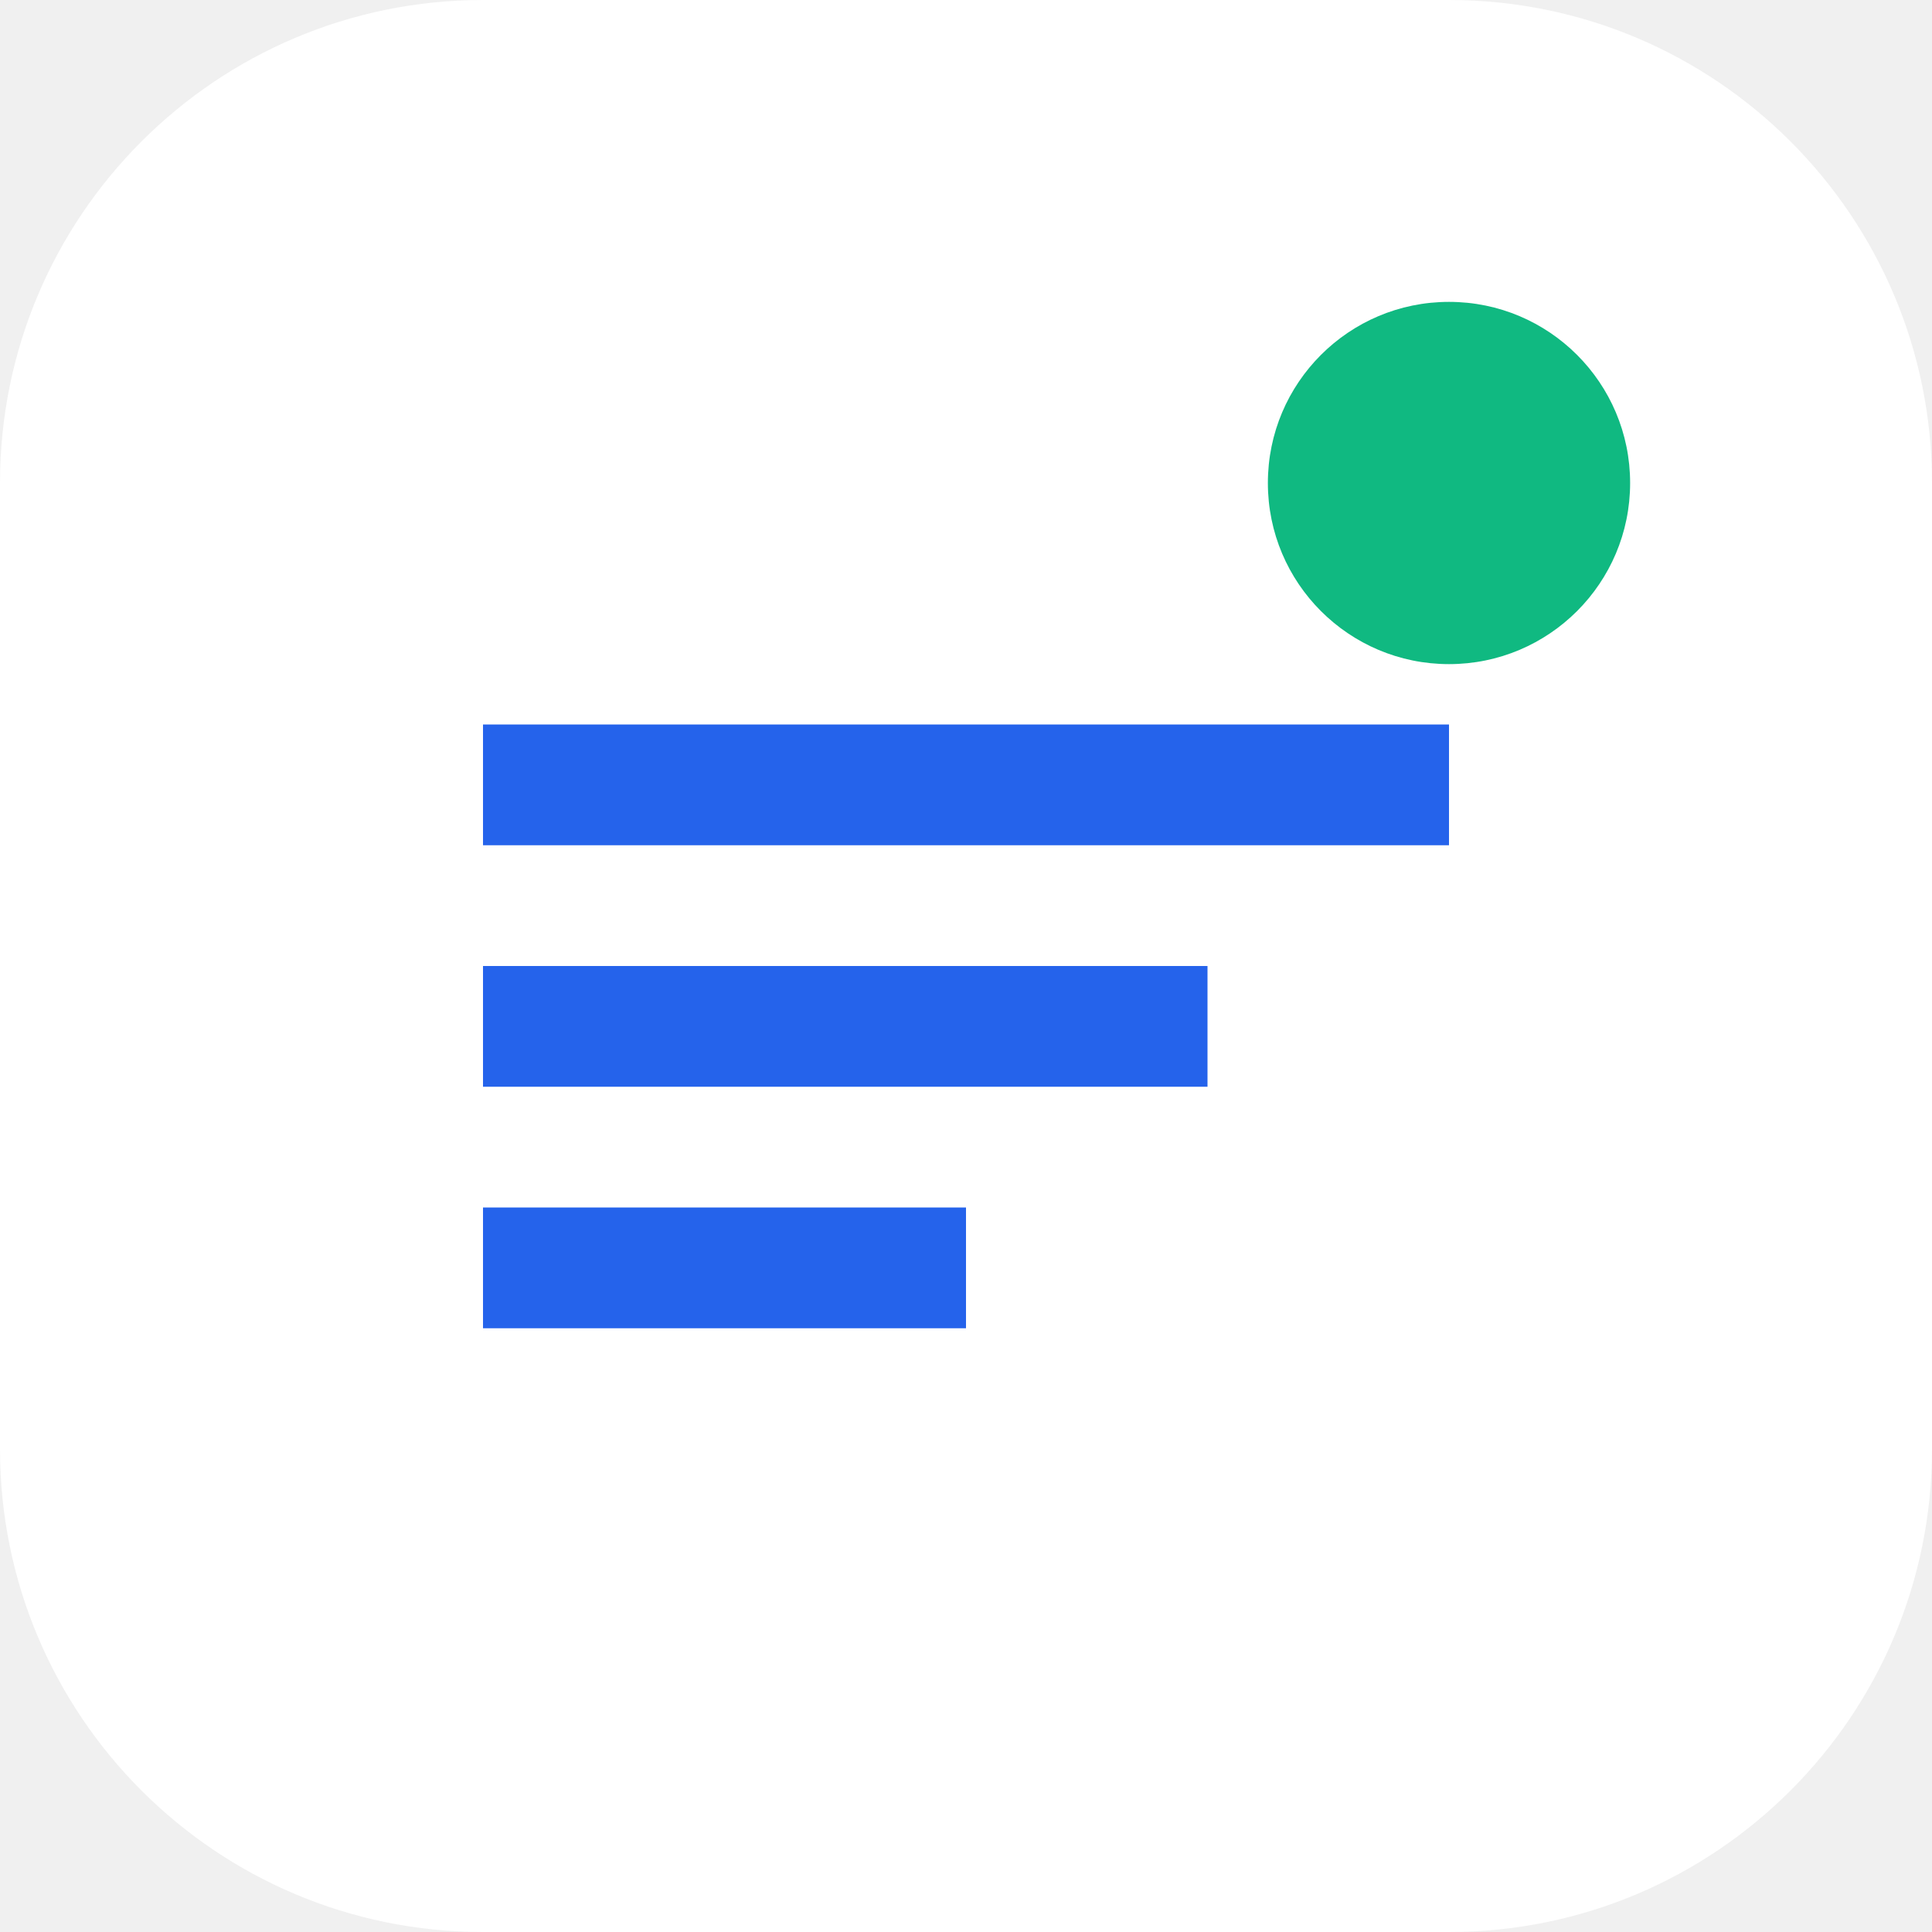
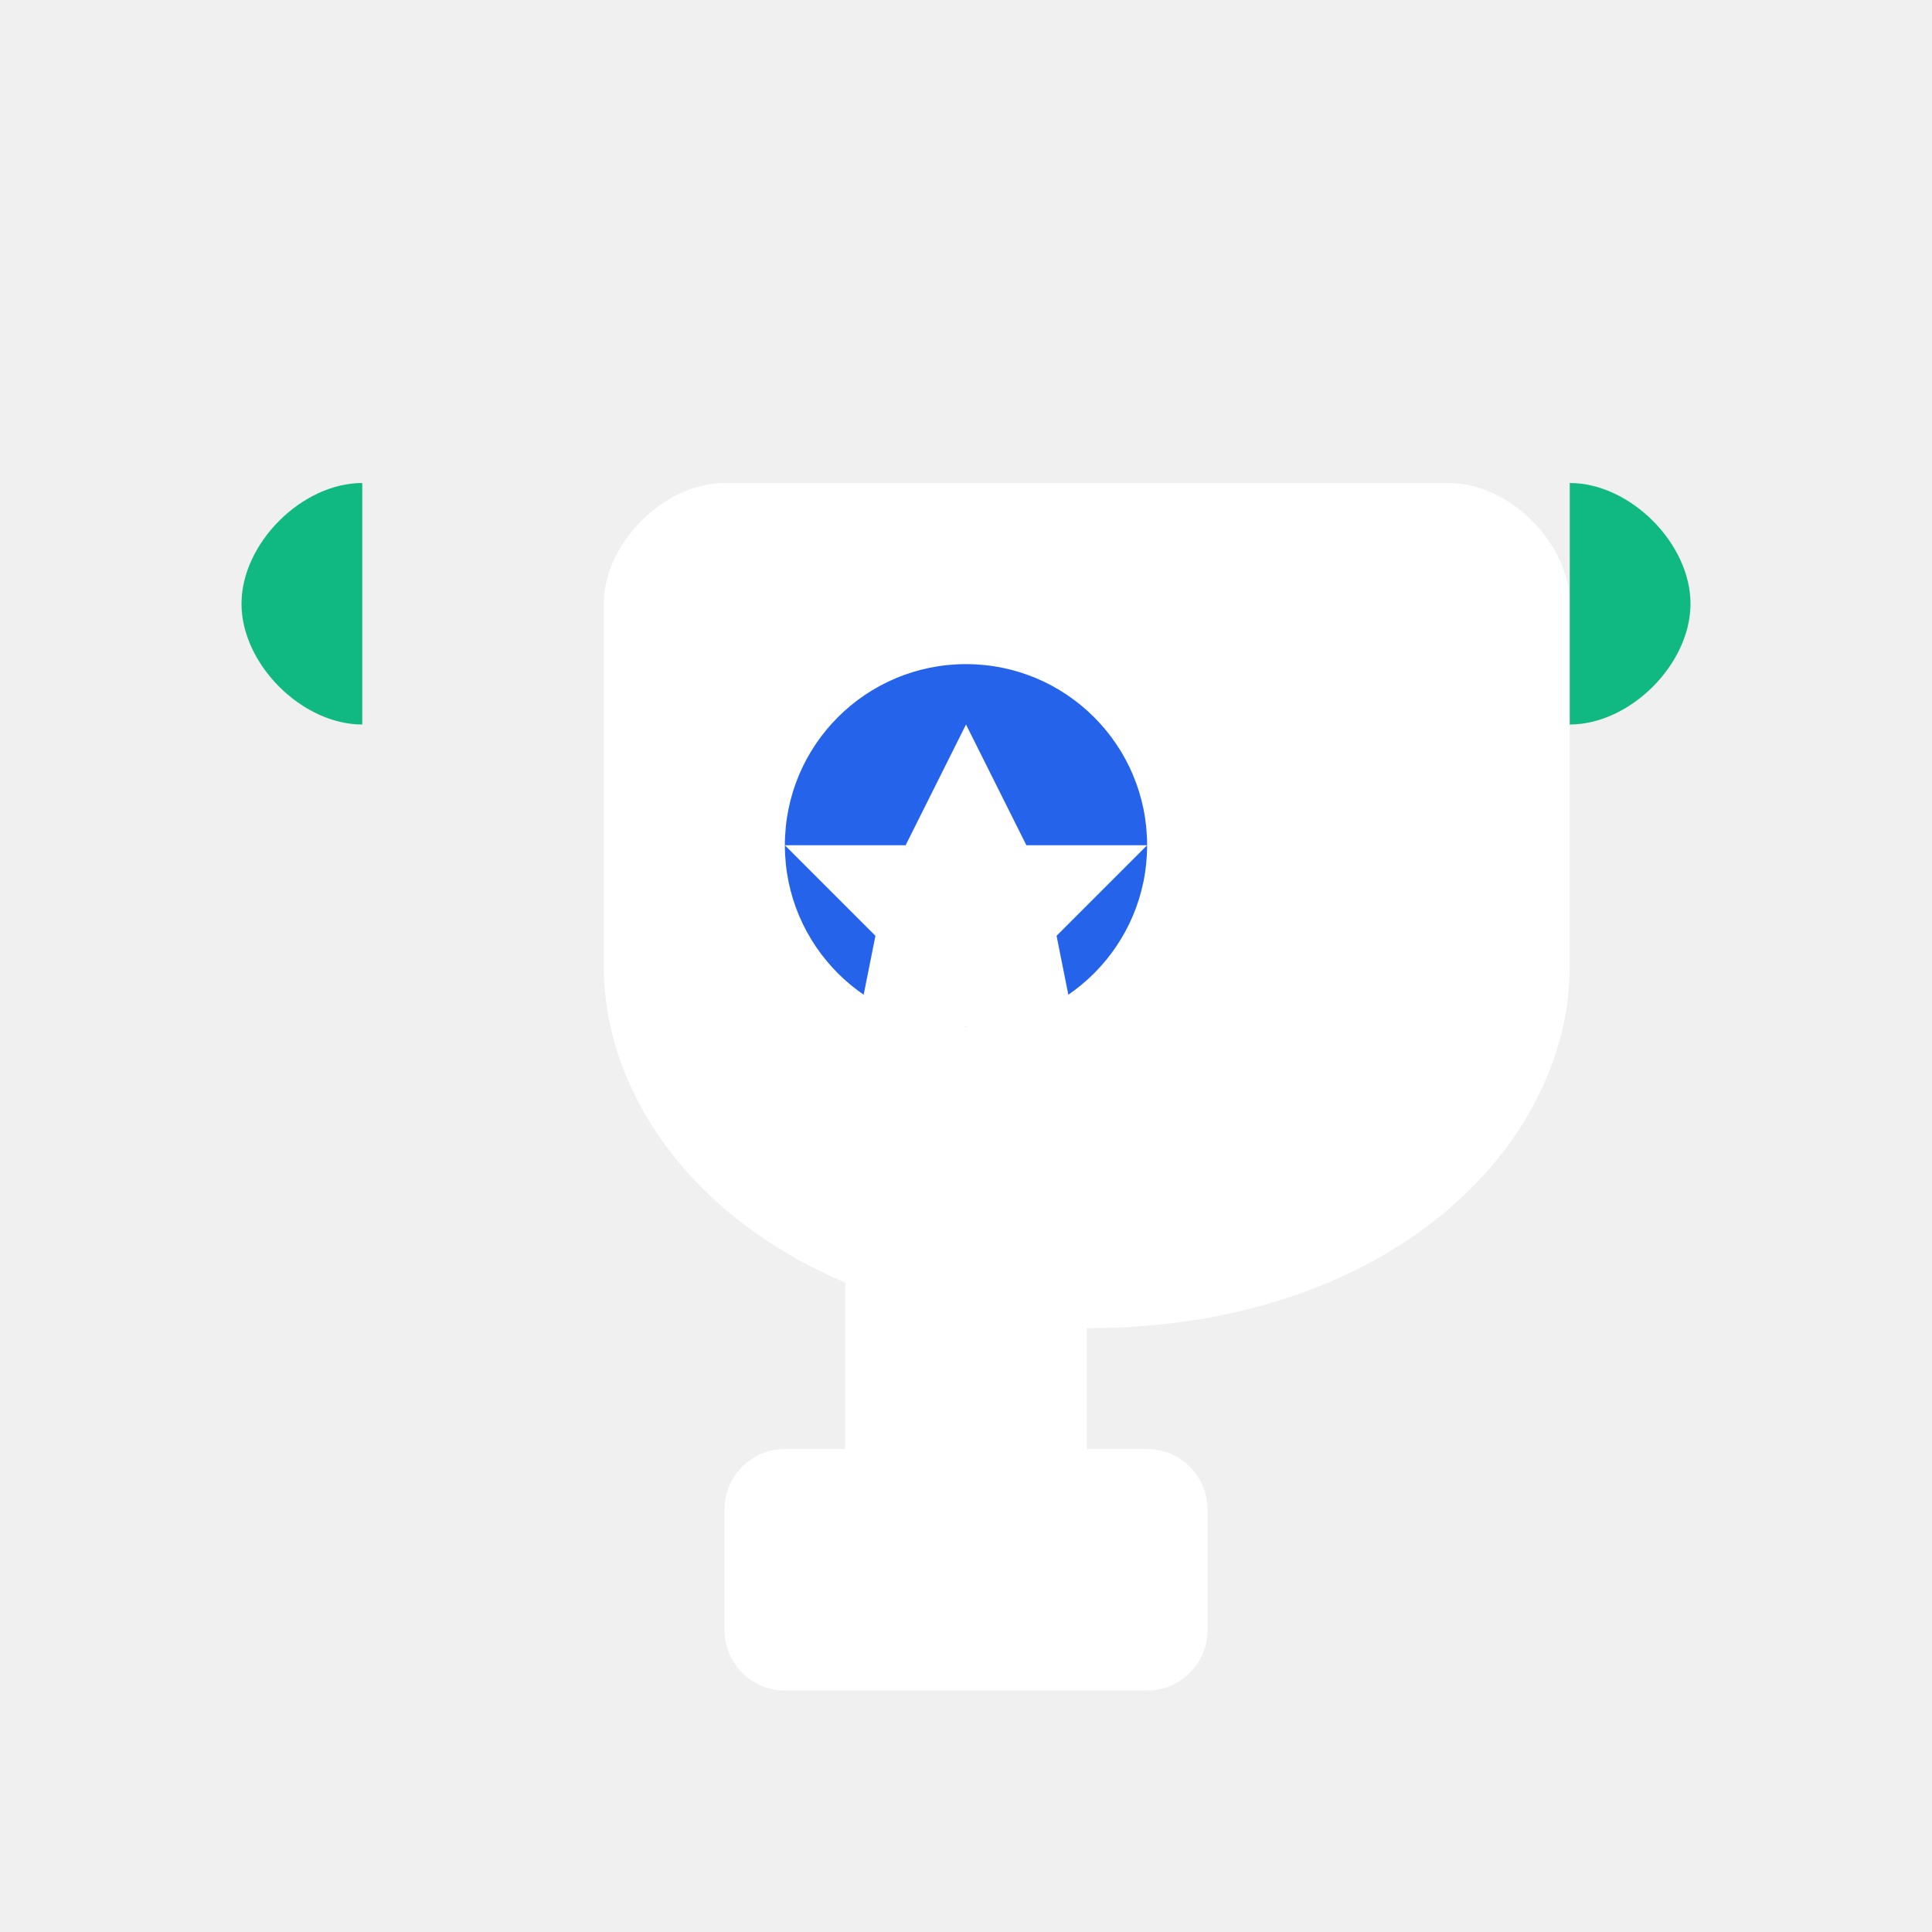
<svg xmlns="http://www.w3.org/2000/svg" width="32" height="32" viewBox="0 0 32 32" fill="none">
-   <rect width="32" height="32" rx="8" fill="white" />
-   <path d="M8 12h16v2H8z" fill="#2563eb" />
-   <path d="M8 16h12v2H8z" fill="#2563eb" />
-   <path d="M8 20h8v2H8z" fill="#2563eb" />
-   <circle cx="24" cy="8" r="3" fill="#10b981" />
+   <rect x="12" y="24" width="8" height="4" rx="1" fill="white" />
+   <rect x="14" y="20" width="4" height="4" fill="white" />
+   <path d="M8 8h16c1 0 2 1 2 2v6c0 3-3 6-8 6s-8-3-8-6V10c0-1 1-2 2-2z" fill="white" />
+   <path d="M6 12c-1 0-2-1-2-2s1-2 2-2v4zm20-4c1 0 2 1 2 2s-1 2-2 2V8z" fill="#10b981" />
+   <circle cx="16" cy="14" r="3" fill="#2563eb" />
+   <path d="M16 12l1 2h2l-1.5 1.5L18 18l-2-1-2 1 .5-2.5L13 14h2l1-2z" fill="white" />
</svg>
